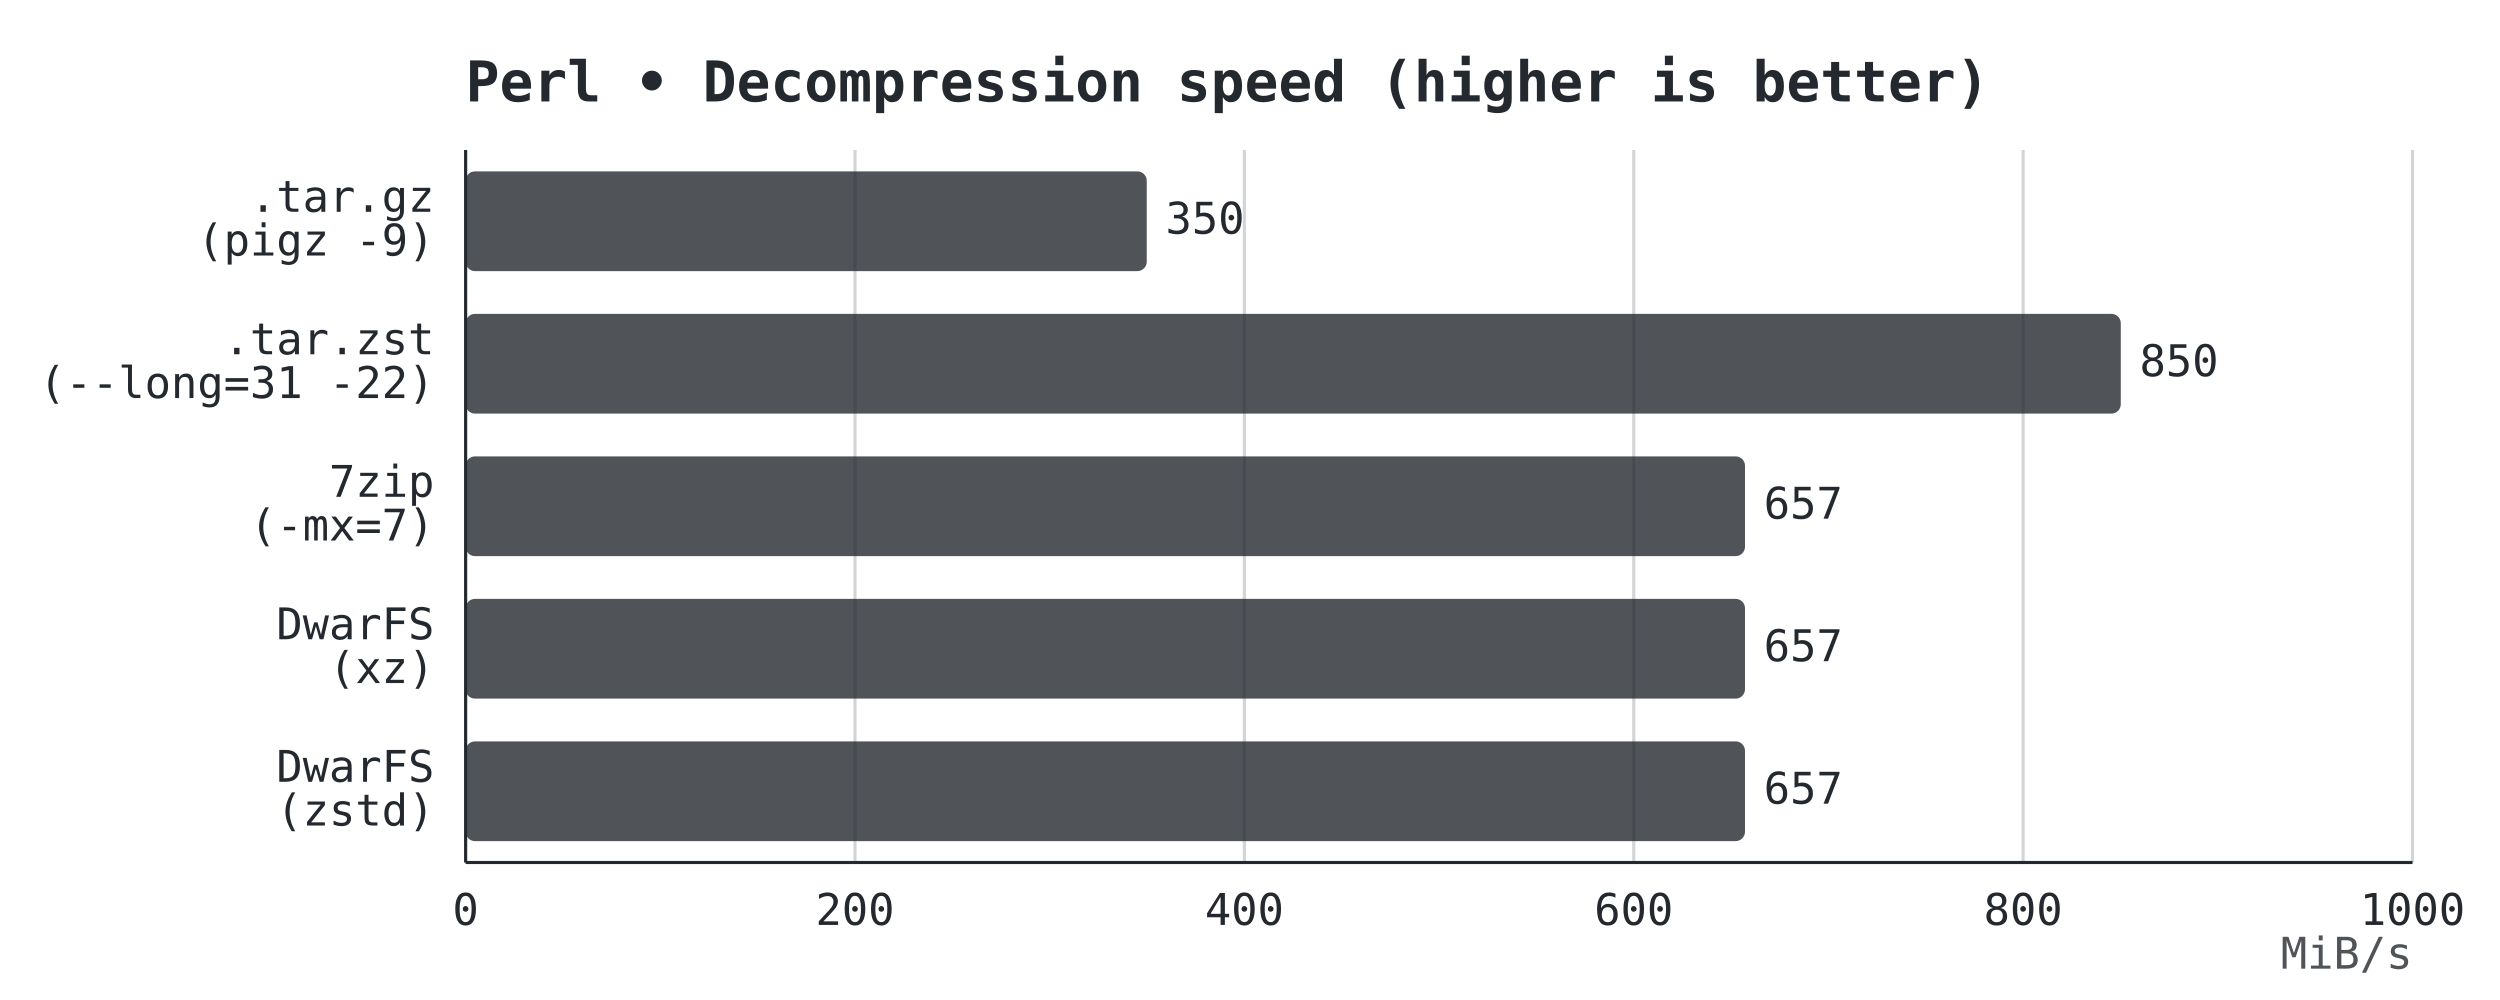
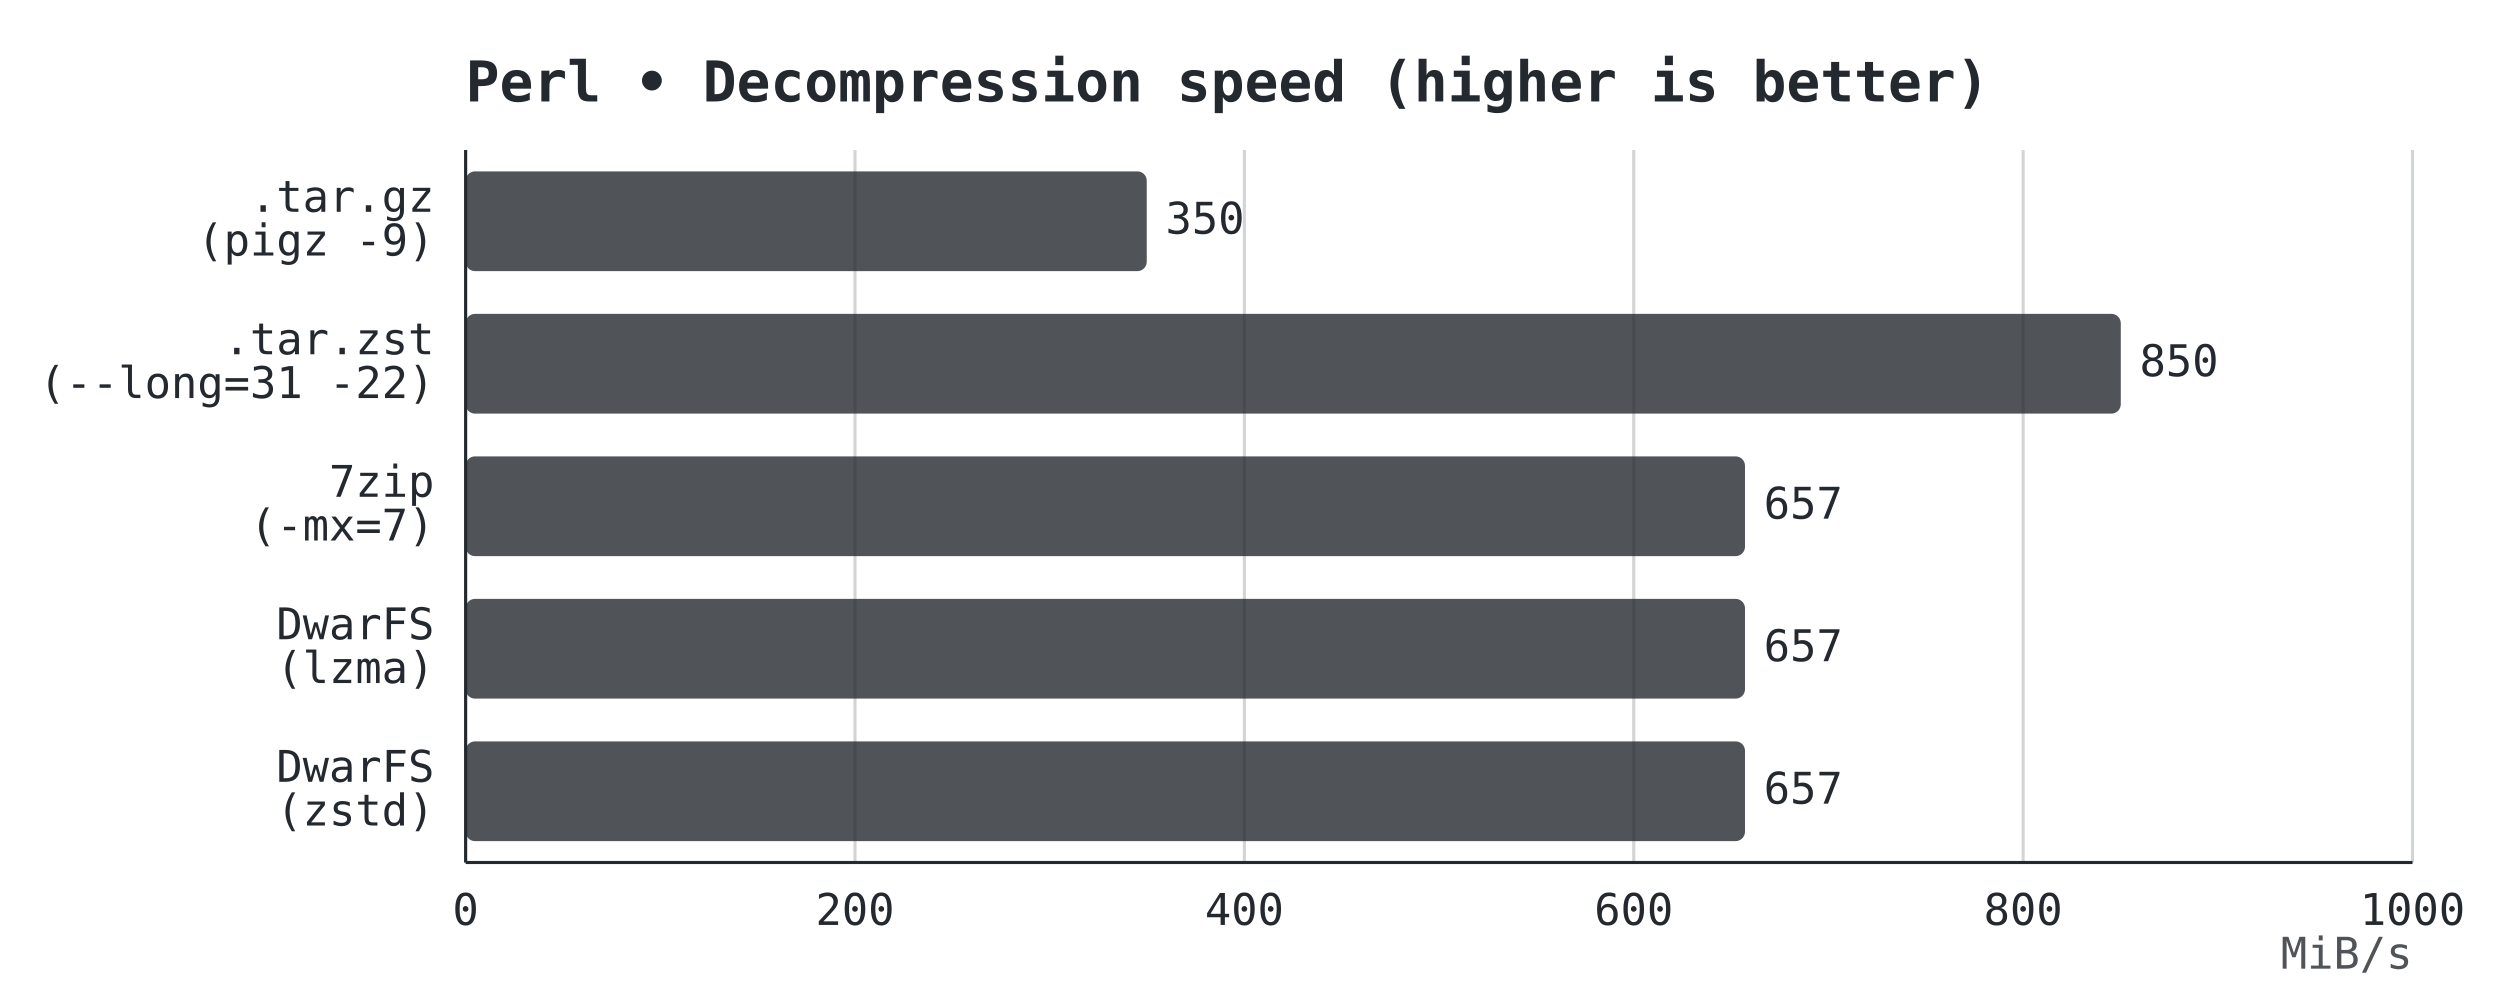
<svg xmlns="http://www.w3.org/2000/svg" width="800" height="320" viewBox="0 0 800 320" role="img" aria-label="Perl • Decompression speed (higher is better)">
  <style>
    :root {
      color: var(--fgColor-default, #24292f);
      font-family: ui-monospace, SFMono-Regular, Menlo, Consolas, monospace;
    }
    @media (prefers-color-scheme: dark) {
      :root { color: var(--fgColor-default, #c9d1d9); }
    }
    .t { fill: currentColor; font-size: 14px; dominant-baseline: middle; }
    .title { font-weight: 600; font-size: 18px; dominant-baseline: hanging; }
    .axis { stroke: currentColor; stroke-width: 1; }
    .grid { stroke: currentColor; stroke-width: 1; opacity: .2; }
    .bar { fill: currentColor; opacity: .8; }
    .unit { opacity: .8; font-size: 14px; }
  </style>
  <rect x="0" y="0" width="800" height="320" fill="none" />
  <text x="149" y="20" class="t title">Perl • Decompression speed (higher is better)</text>
  <line x1="149" y1="276" x2="772" y2="276" class="axis" />
  <line x1="149" y1="48" x2="149" y2="276" class="axis" />
  <line x1="149.00" y1="48" x2="149.00" y2="276" class="grid" />
  <text x="149.00" y="292" class="t" text-anchor="middle">0</text>
  <line x1="273.60" y1="48" x2="273.60" y2="276" class="grid" />
  <text x="273.60" y="292" class="t" text-anchor="middle">200</text>
  <line x1="398.20" y1="48" x2="398.20" y2="276" class="grid" />
  <text x="398.20" y="292" class="t" text-anchor="middle">400</text>
  <line x1="522.80" y1="48" x2="522.80" y2="276" class="grid" />
  <text x="522.80" y="292" class="t" text-anchor="middle">600</text>
  <line x1="647.40" y1="48" x2="647.40" y2="276" class="grid" />
  <text x="647.40" y="292" class="t" text-anchor="middle">800</text>
  <line x1="772.00" y1="48" x2="772.00" y2="276" class="grid" />
  <text x="772.00" y="292" class="t" text-anchor="middle">1000</text>
  <text x="772" y="306" class="t unit" text-anchor="end">MiB/s</text>
  <rect class="bar" x="149.00" y="54.84" width="217.96" height="31.92" rx="3" ry="3" />
  <text x="139.00" y="63.80" class="t" text-anchor="end">.tar.gz</text>
  <text x="139.00" y="77.80" class="t" text-anchor="end">(pigz -9)</text>
  <text x="372.96" y="70.80" class="t">350</text>
  <rect class="bar" x="149.00" y="100.44" width="529.65" height="31.92" rx="3" ry="3" />
  <text x="139.00" y="109.40" class="t" text-anchor="end">.tar.zst</text>
  <text x="139.00" y="123.40" class="t" text-anchor="end">(--long=31 -22)</text>
  <text x="684.65" y="116.40" class="t">850</text>
  <rect class="bar" x="149.00" y="146.04" width="409.40" height="31.92" rx="3" ry="3" />
  <text x="139.00" y="155.00" class="t" text-anchor="end">7zip</text>
  <text x="139.00" y="169.00" class="t" text-anchor="end">(-mx=7)</text>
  <text x="564.40" y="162.00" class="t">657</text>
  <rect class="bar" x="149.00" y="191.64" width="409.40" height="31.92" rx="3" ry="3" />
  <text x="139.00" y="200.60" class="t" text-anchor="end">DwarFS</text>
-   <text x="139.00" y="214.60" class="t" text-anchor="end">(xz)</text>
+   <text x="139.00" y="214.60" class="t" text-anchor="end">(lzma)</text>
  <text x="564.40" y="207.60" class="t">657</text>
  <rect class="bar" x="149.00" y="237.24" width="409.40" height="31.92" rx="3" ry="3" />
  <text x="139.00" y="246.20" class="t" text-anchor="end">DwarFS</text>
  <text x="139.00" y="260.20" class="t" text-anchor="end">(zstd)</text>
  <text x="564.40" y="253.20" class="t">657</text>
</svg>
